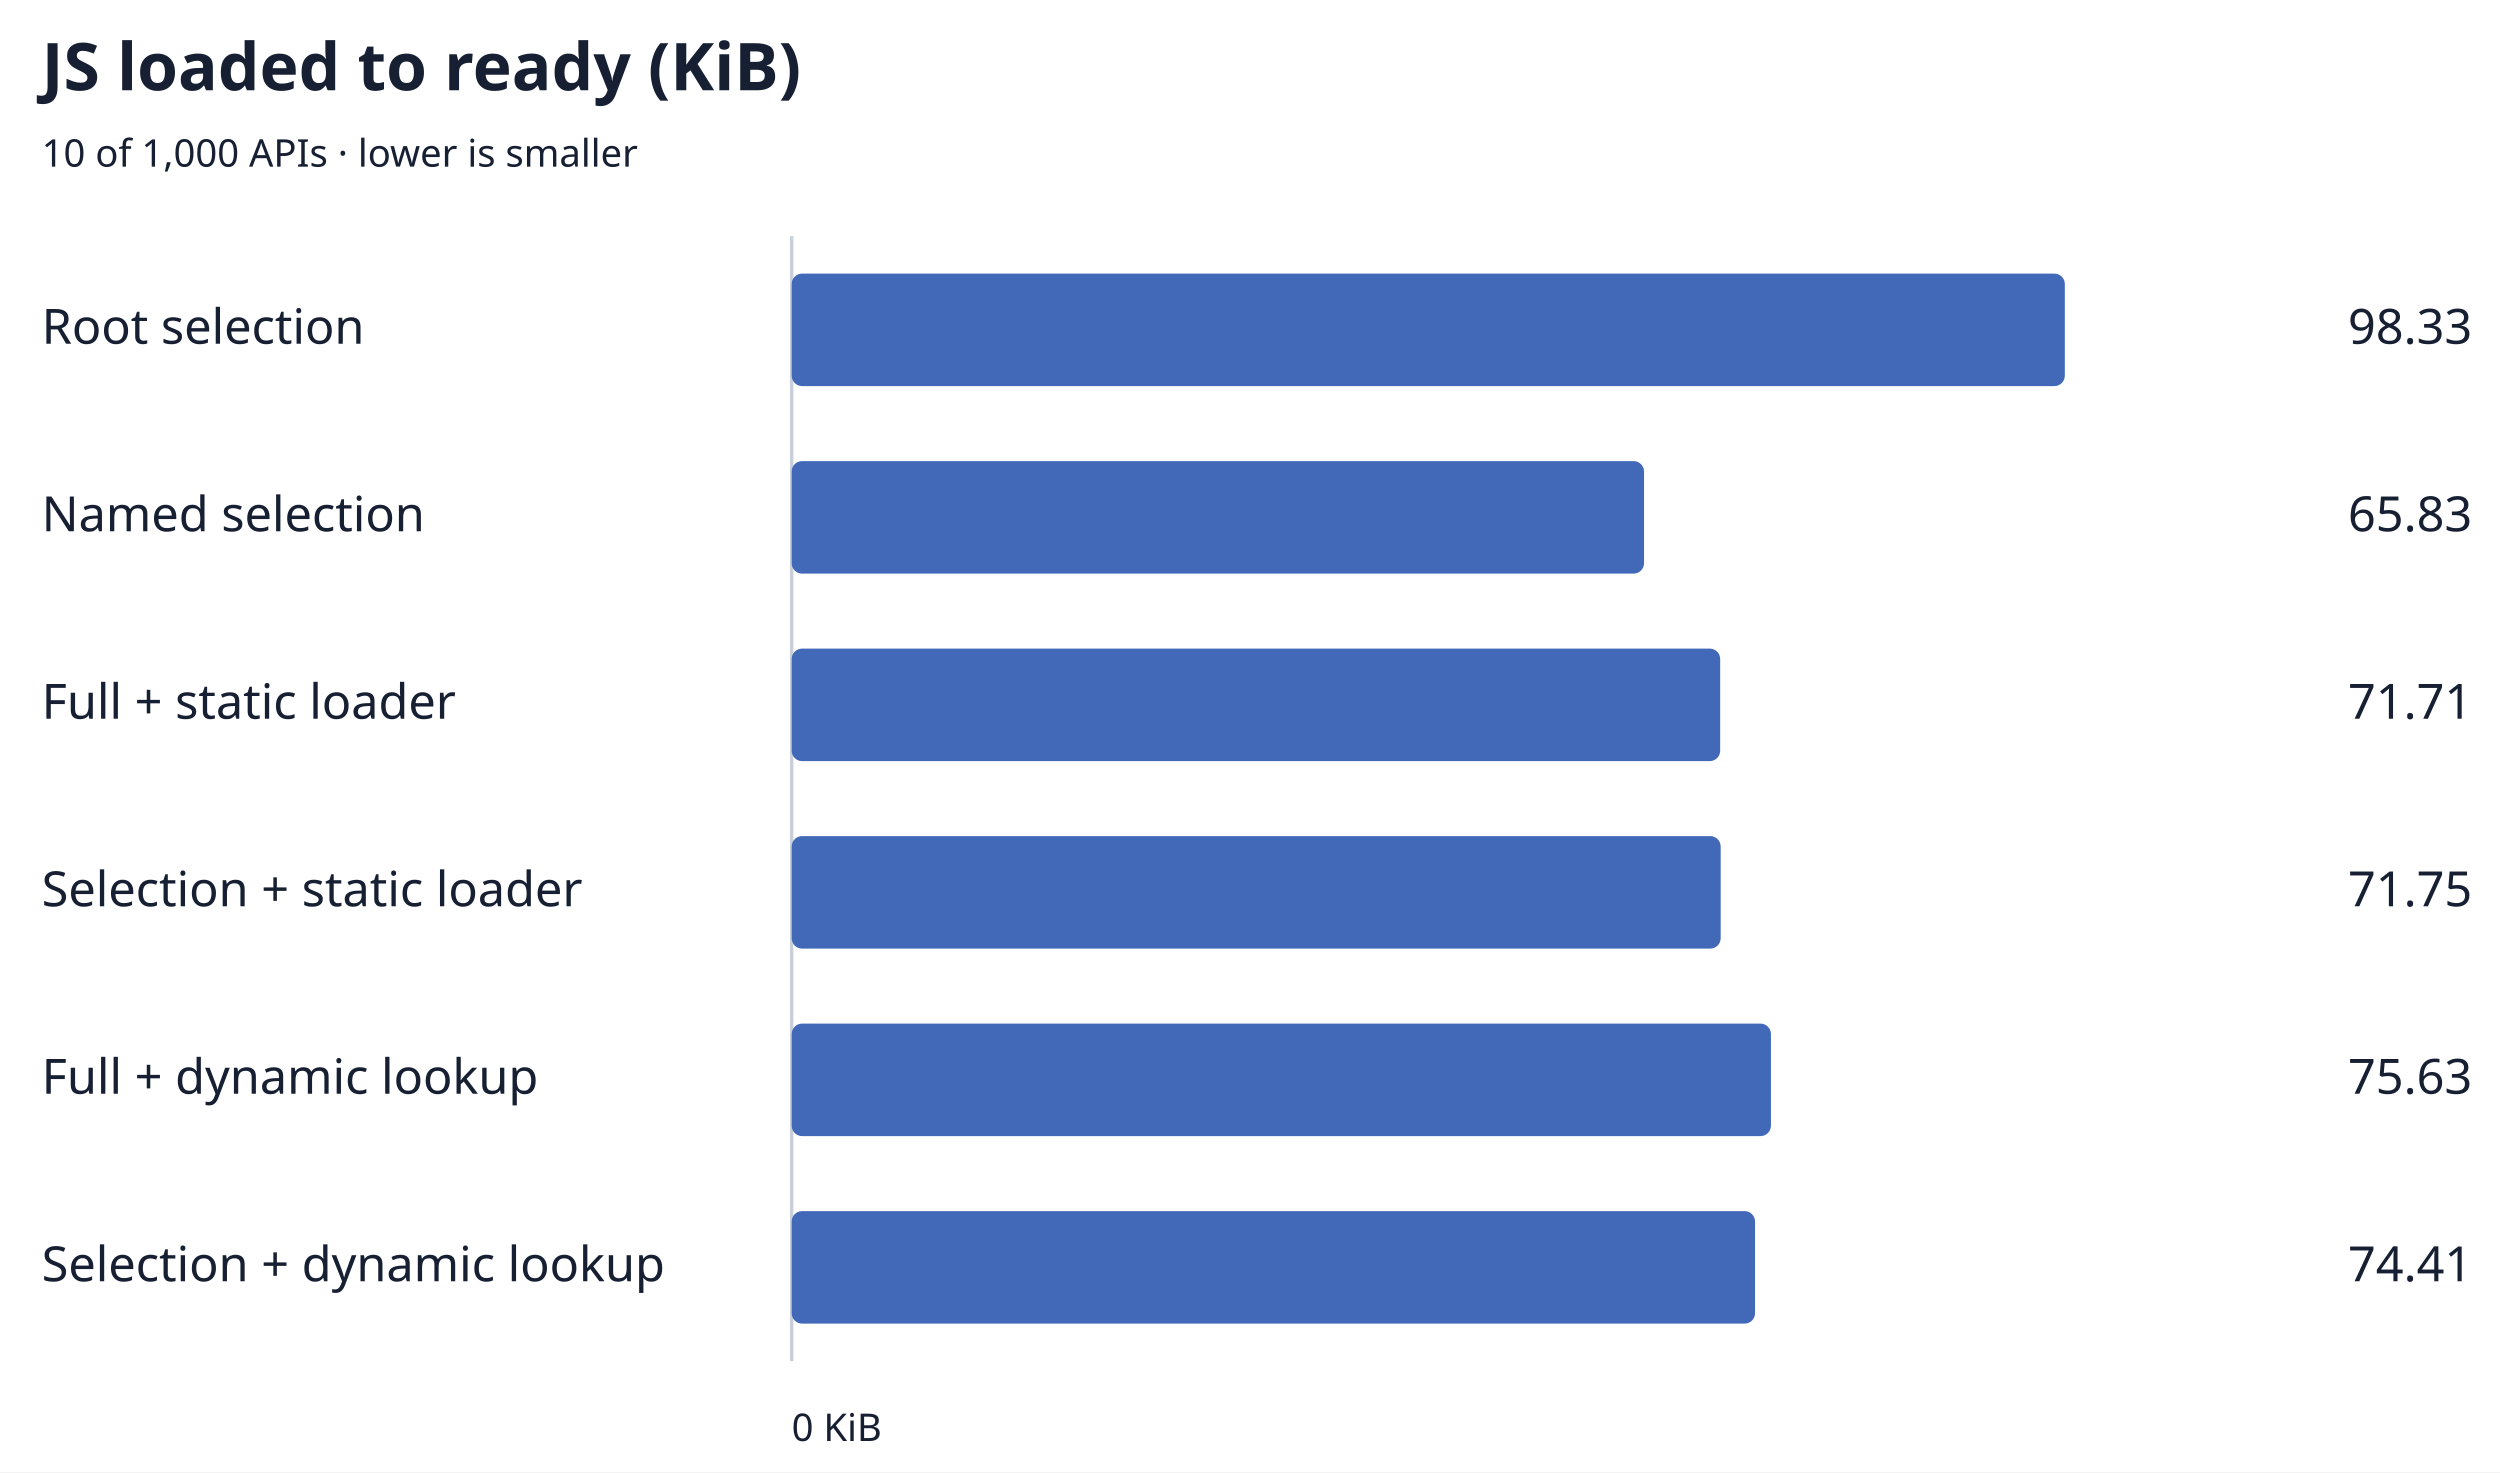
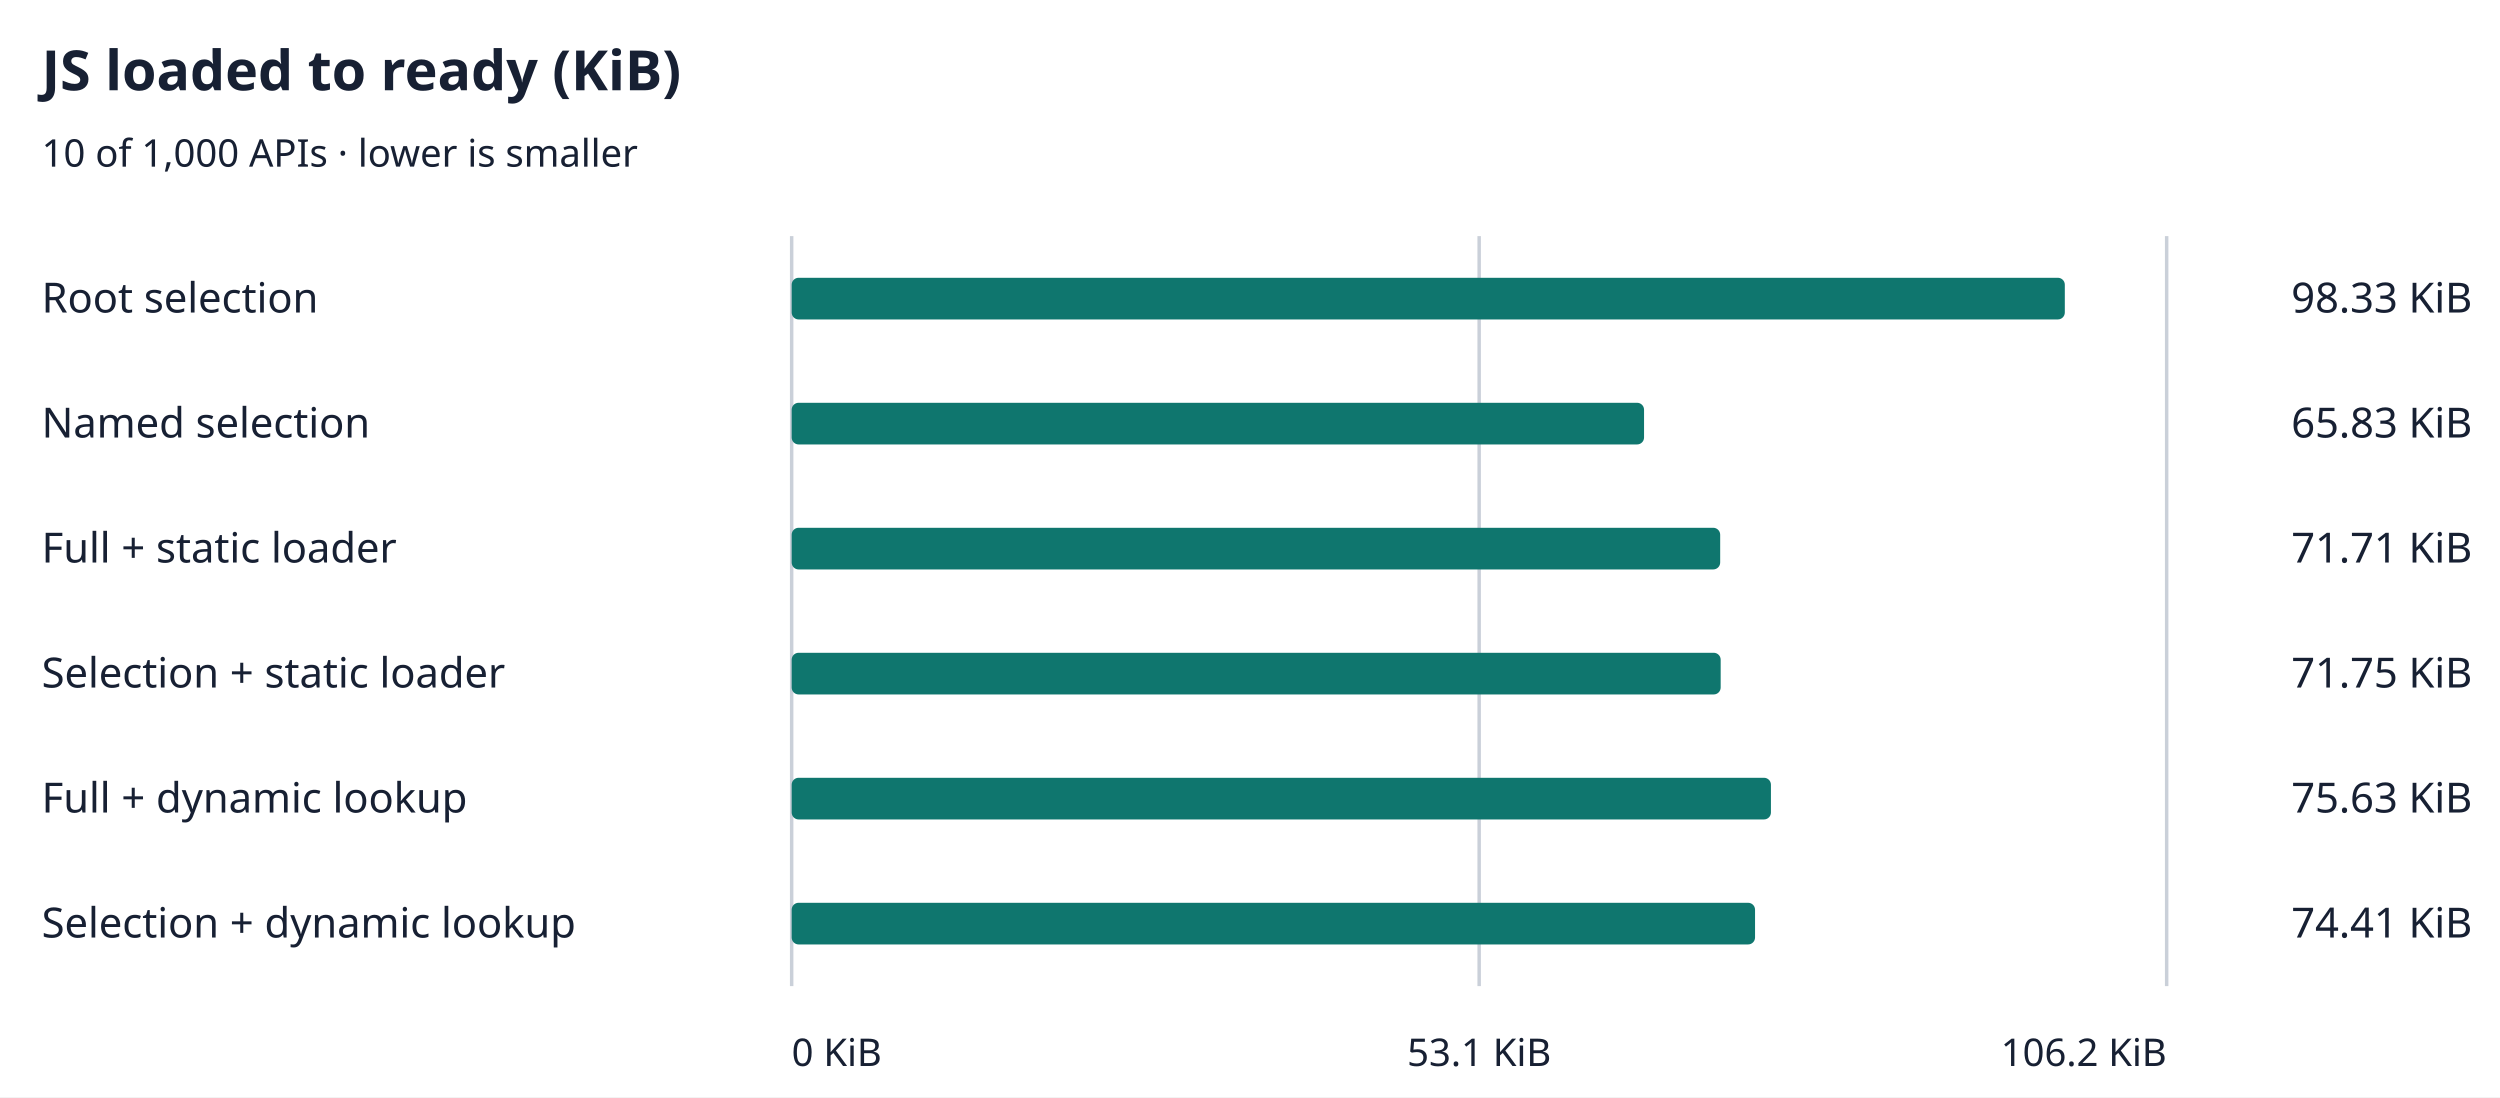
- <svg xmlns="http://www.w3.org/2000/svg" width="720" height="424" viewBox="0 0 720 424" role="img" aria-label="JS loaded to ready (KiB)">
-   <rect width="720" height="424" fill="white" />
-   <g font-family="system-ui,sans-serif" font-size="14" fill="#172033">
-     <text x="12" y="26" font-size="19" font-weight="600">JS loaded to ready (KiB)</text>
+ <svg xmlns="http://www.w3.org/2000/svg" width="720" height="316" viewBox="0 0 720 316" role="img" aria-label="JS loaded to ready (KiB)">
+   <rect width="720" height="316" fill="white" />
+   <g font-family="system-ui,sans-serif" font-size="12" fill="#172033">
+     <text x="12" y="26" font-size="16" font-weight="600">JS loaded to ready (KiB)</text>
    <text x="12" y="48" font-size="11">10 of 1,000 APIs · lower is smaller</text>
    <g transform="translate(0 56)">
-       <line x1="228" y1="12" x2="228" y2="336" stroke="#cad0d9" />
+       <line x1="228" y1="12" x2="228" y2="228" stroke="#cad0d9" />
+       <text x="228" y="251" text-anchor="start" font-size="11">0 KiB</text>
+       <line x1="426" y1="12" x2="426" y2="228" stroke="#cad0d9" />
+       <text x="426" y="251" text-anchor="middle" font-size="11">53.1 KiB</text>
+       <line x1="624" y1="12" x2="624" y2="228" stroke="#cad0d9" />
+       <text x="624" y="251" text-anchor="end" font-size="11">106.2 KiB</text>
      <g>
-         <text x="12" y="43">Root selection</text>
-         <rect x="228" y="22.8" width="366.667" height="32.4" rx="3" fill="#4169b8" />
-         <text x="712" y="43" text-anchor="end">98.33</text>
+         <text x="12" y="34">Root selection</text>
+         <rect x="228" y="24" width="366.667" height="12" rx="2" fill="#0f766e" />
+         <text x="712" y="34" text-anchor="end">98.33 KiB</text>
      </g>
      <g>
-         <text x="12" y="97">Named selection</text>
-         <rect x="228" y="76.8" width="245.487" height="32.4" rx="3" fill="#4169b8" />
-         <text x="712" y="97" text-anchor="end">65.83</text>
+         <text x="12" y="70">Named selection</text>
+         <rect x="228" y="60" width="245.487" height="12" rx="2" fill="#0f766e" />
+         <text x="712" y="70" text-anchor="end">65.83 KiB</text>
      </g>
      <g>
-         <text x="12" y="151">Full + static loader</text>
-         <rect x="228" y="130.8" width="267.413" height="32.4" rx="3" fill="#4169b8" />
-         <text x="712" y="151" text-anchor="end">71.71</text>
+         <text x="12" y="106">Full + static loader</text>
+         <rect x="228" y="96" width="267.413" height="12" rx="2" fill="#0f766e" />
+         <text x="712" y="106" text-anchor="end">71.71 KiB</text>
      </g>
      <g>
-         <text x="12" y="205">Selection + static loader</text>
-         <rect x="228" y="184.8" width="267.555" height="32.4" rx="3" fill="#4169b8" />
-         <text x="712" y="205" text-anchor="end">71.75</text>
+         <text x="12" y="142">Selection + static loader</text>
+         <rect x="228" y="132" width="267.555" height="12" rx="2" fill="#0f766e" />
+         <text x="712" y="142" text-anchor="end">71.75 KiB</text>
      </g>
      <g>
-         <text x="12" y="259">Full + dynamic lookup</text>
-         <rect x="228" y="238.8" width="282.03" height="32.4" rx="3" fill="#4169b8" />
-         <text x="712" y="259" text-anchor="end">75.63</text>
+         <text x="12" y="178">Full + dynamic lookup</text>
+         <rect x="228" y="168" width="282.03" height="12" rx="2" fill="#0f766e" />
+         <text x="712" y="178" text-anchor="end">75.63 KiB</text>
      </g>
      <g>
-         <text x="12" y="313">Selection + dynamic lookup</text>
-         <rect x="228" y="292.8" width="277.453" height="32.4" rx="3" fill="#4169b8" />
-         <text x="712" y="313" text-anchor="end">74.41</text>
+         <text x="12" y="214">Selection + dynamic lookup</text>
+         <rect x="228" y="204" width="277.453" height="12" rx="2" fill="#0f766e" />
+         <text x="712" y="214" text-anchor="end">74.41 KiB</text>
      </g>
-       <text x="228" y="359" font-size="11">0 KiB</text>
    </g>
  </g>
</svg>
